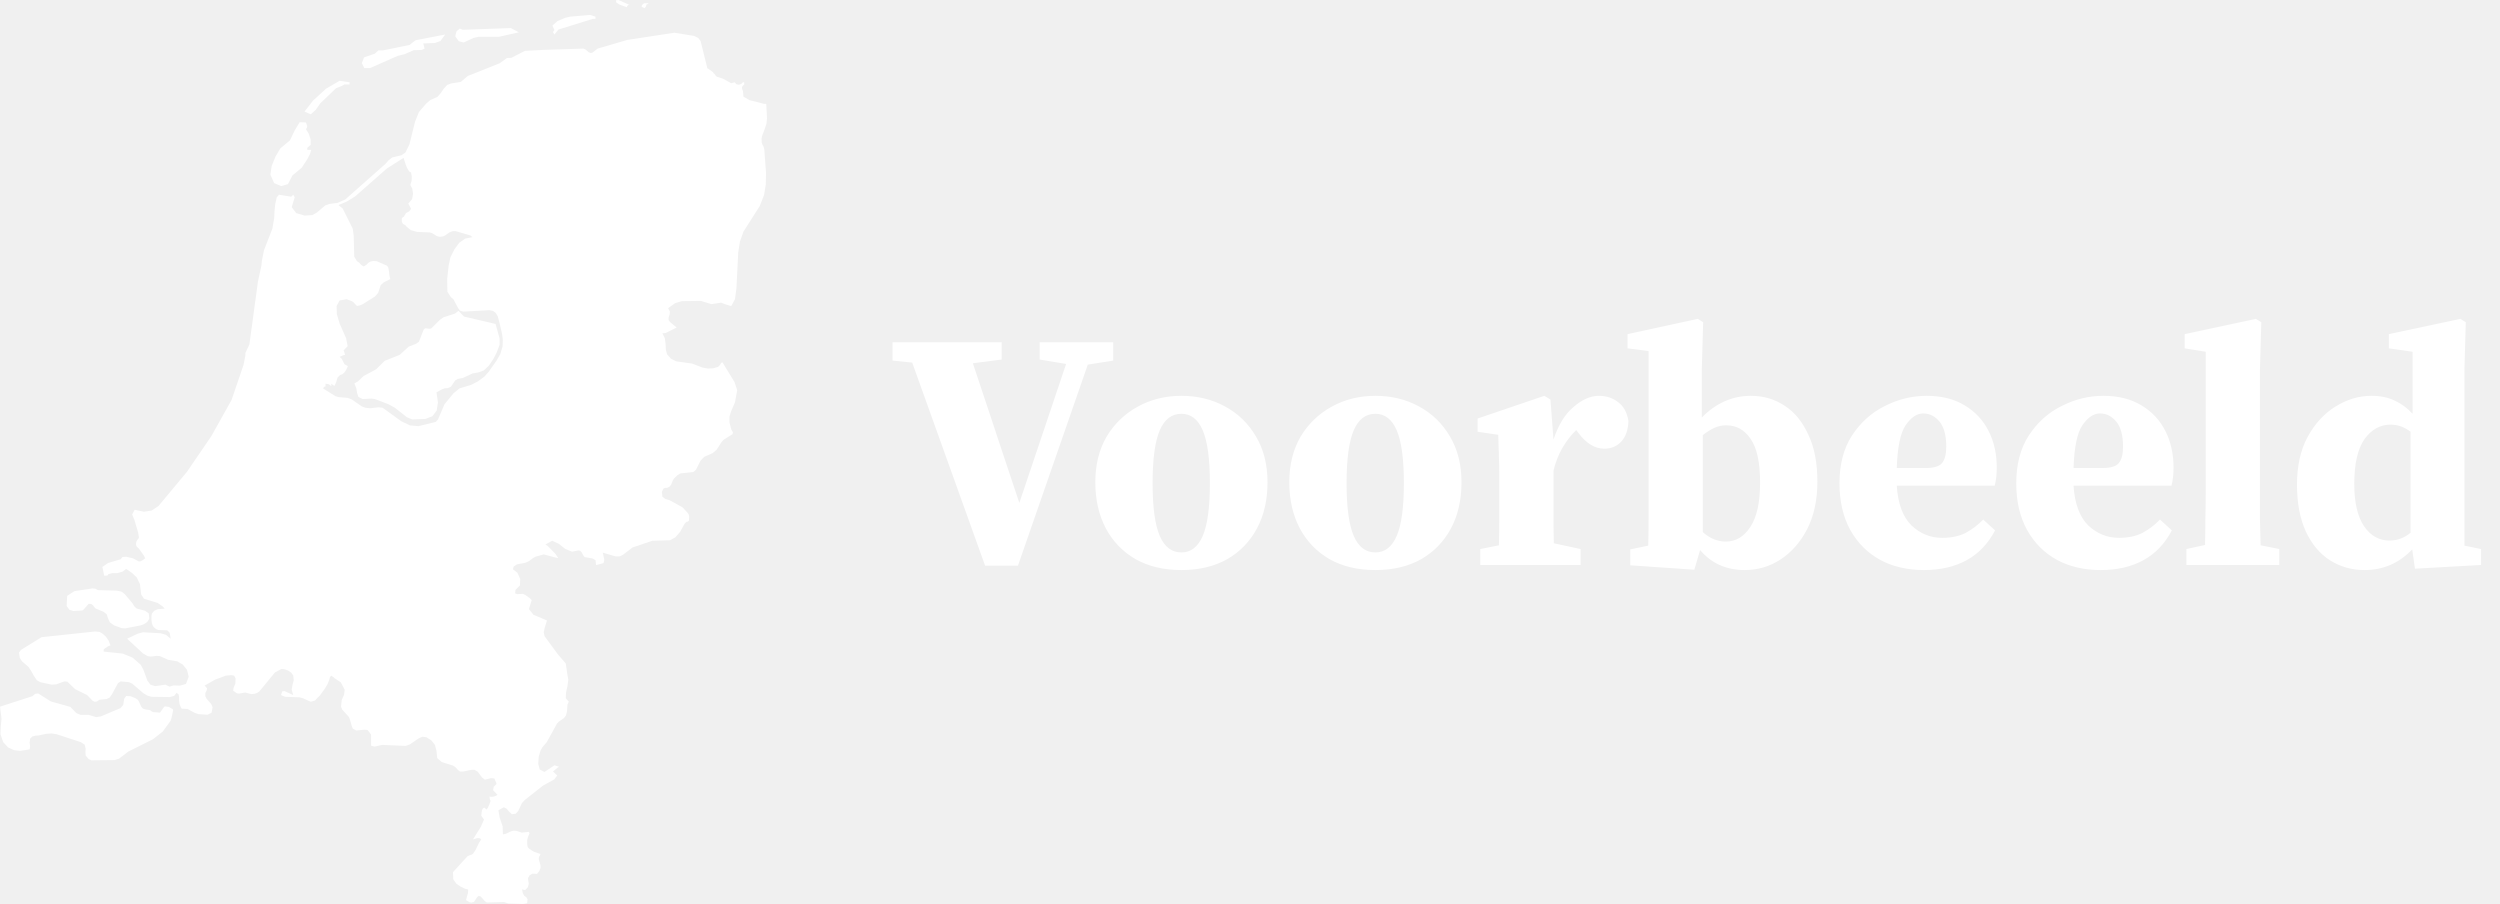
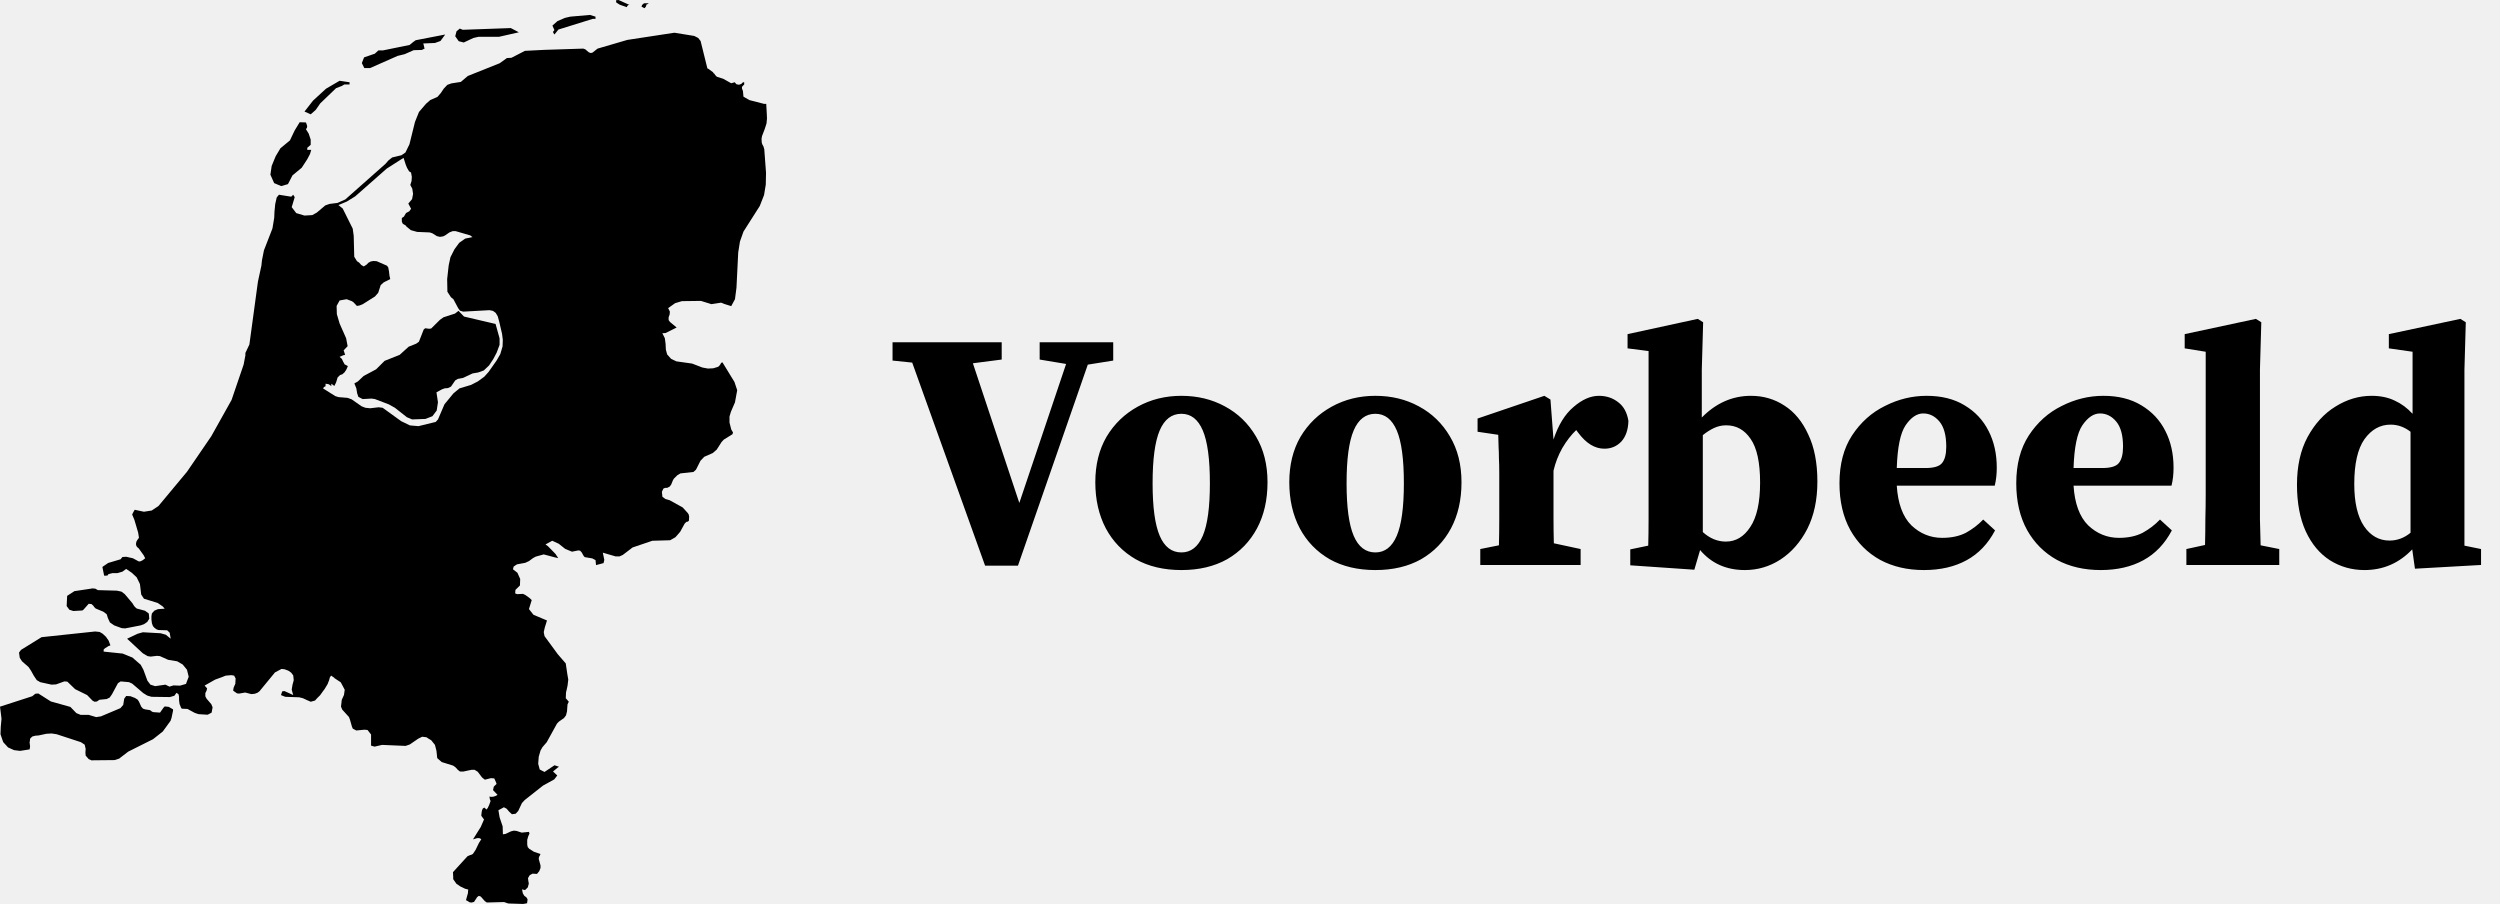
<svg xmlns="http://www.w3.org/2000/svg" width="100%" height="64" viewBox="0 0 177 64" fill="none">
-   <path d="M32.835 3.009L33.509 2.691L33.882 2.604H35.334L36.735 2.287L36.167 1.987L32.764 2.109L32.553 2.023L32.321 2.217L32.231 2.567L32.479 2.918L32.835 3.009ZM26.204 4.818L28.153 3.957L28.65 3.835L29.288 3.553L29.87 3.536L30.066 3.433L30.031 3.343L29.995 3.166L29.961 3.078L30.794 3.043L31.183 2.903L31.52 2.444L29.43 2.848L29.233 2.991L29.002 3.183L27.106 3.57H26.788L26.539 3.8L25.776 4.063L25.618 4.467L25.794 4.818L26.204 4.818ZM39.164 2.236V2.305L39.253 2.444L39.537 2.092L41.966 1.336H42.161V1.179L41.77 1.057L40.371 1.179L39.998 1.267L39.467 1.496L39.111 1.812L39.253 2.129L39.164 2.236ZM45.724 0.474L45.776 0.317L45.884 0.281L45.918 0.231H45.599L45.456 0.353L45.422 0.474L45.635 0.582L45.724 0.474ZM43.881 0.335L44.379 0.508L44.413 0.42L44.45 0.386L44.502 0.351H44.573L43.791 0L43.613 0.019L43.631 0.175L43.881 0.335ZM22.357 7.776L22.676 7.316L23.794 6.243L24.2 6.086L24.377 5.981H24.749V5.824L24.043 5.719L23.083 6.28L22.162 7.124L21.559 7.899L22.001 8.093L22.357 7.776ZM54.144 9.13L54.269 8.742L54.303 8.376L54.286 8.006L54.249 7.353H54.093L53.061 7.088L52.636 6.843L52.602 6.455L52.532 6.26V6.156L52.585 6.086L52.689 5.981V5.824H52.602L52.477 5.946L52.317 5.999L52.14 5.965L52.018 5.824L51.769 5.894L51.201 5.576L50.756 5.435L50.653 5.333L50.581 5.226L50.508 5.172L50.491 5.12L50.153 4.873L50.082 4.84L49.603 2.905L49.431 2.687L49.149 2.544L47.747 2.317L44.415 2.826L42.307 3.442L41.953 3.722L41.83 3.756L41.686 3.703L41.439 3.493L41.296 3.441L38.53 3.53L37.166 3.6L36.208 4.092L35.889 4.11L35.375 4.479L33.123 5.378L32.625 5.8L31.952 5.905L31.668 6.01L31.42 6.274L31.206 6.591L30.975 6.857L30.463 7.084L30.16 7.348L29.663 7.929L29.381 8.631L28.989 10.216L28.706 10.796L28.423 10.991L27.767 11.148L27.5 11.36L27.288 11.604L24.448 14.119L23.898 14.366L23.331 14.437L23.029 14.544L22.428 15.053L22.108 15.229L21.557 15.262L20.973 15.088L20.653 14.666L20.865 13.961L20.759 13.787L20.619 13.926L19.749 13.787L19.591 13.979L19.485 14.453L19.432 14.998L19.415 15.421L19.288 16.177L18.687 17.725L18.544 18.447L18.509 18.797L18.261 19.943L17.657 24.39L17.373 24.989V25.163L17.248 25.815L16.396 28.315L14.96 30.883L13.24 33.399L11.22 35.825L10.742 36.144L10.192 36.231L9.537 36.092L9.447 36.247L9.356 36.425L9.517 36.812L9.782 37.71L9.837 38.062L9.801 38.131L9.729 38.221L9.659 38.343L9.623 38.52L9.659 38.66L9.729 38.75L9.818 38.821L10.172 39.313L10.28 39.525L10.101 39.664L9.96 39.735L9.854 39.754L9.799 39.735L9.409 39.525L8.931 39.418L8.664 39.438L8.541 39.595L7.656 39.859L7.249 40.139L7.373 40.756H7.516L7.622 40.739L7.675 40.649L7.958 40.578H8.313L8.668 40.474L8.933 40.28L9.342 40.56L9.678 40.877L9.908 41.353L9.996 42.089L10.191 42.389L11.166 42.689L11.52 42.935L11.662 43.094L11.182 43.128L10.934 43.232L10.756 43.427L10.722 43.62V43.866L10.756 44.13L10.827 44.325L10.934 44.447L11.075 44.553L11.218 44.606L11.838 44.625L12.014 44.797L12.085 45.221L11.746 44.942L11.375 44.835L10.117 44.764L9.744 44.869L8.999 45.221L10.117 46.257L10.452 46.453L10.666 46.487L11.109 46.434L11.322 46.453L11.907 46.715L12.546 46.821L12.936 47.048L13.238 47.418L13.36 47.912L13.167 48.422L12.742 48.544L12.282 48.527L11.998 48.613L11.713 48.474L10.986 48.579L10.651 48.474L10.437 48.193L10.153 47.418L9.961 47.064L9.375 46.554L8.685 46.273L7.338 46.133V45.992L7.426 45.903L7.675 45.746L7.818 45.694L7.693 45.359L7.498 45.079L7.268 44.867L7.055 44.742L6.736 44.709L2.942 45.112L1.489 46.011L1.346 46.204L1.399 46.574L1.559 46.82L2.021 47.225L2.197 47.487L2.392 47.839L2.605 48.156L2.853 48.299L3.651 48.473L3.971 48.455L4.556 48.243L4.768 48.261L5.318 48.791L6.17 49.212L6.56 49.615L6.701 49.685L6.859 49.667L7.04 49.544L7.553 49.492L7.766 49.386L7.925 49.16L8.351 48.369L8.544 48.244L9.131 48.296L9.362 48.402L10.143 49.071L10.427 49.246L10.729 49.334L12.022 49.352L12.34 49.263L12.5 49.051L12.641 49.156L12.676 49.331V49.561L12.711 49.841L12.818 50.105L12.873 50.175L13.279 50.194L13.439 50.283L13.793 50.474L13.951 50.527L14.057 50.562L14.608 50.597H14.714L14.98 50.457L14.999 50.367L15.052 50.067L15.033 50.034L14.961 49.857L14.644 49.489L14.608 49.437L14.538 49.296V49.067L14.628 48.89L14.662 48.733L14.486 48.539L15.231 48.117L15.709 47.943L15.976 47.836L16.347 47.803H16.4L16.577 47.836L16.682 48.033L16.665 48.312V48.401L16.542 48.681L16.523 48.786L16.506 48.891L16.593 48.96L16.771 49.084L16.858 49.103H16.948L17.055 49.084L17.357 49.031L17.782 49.139H17.835L18.031 49.12L18.226 49.048L18.369 48.944L19.467 47.608L19.929 47.362L20.122 47.38L20.23 47.414L20.372 47.467L20.442 47.501L20.618 47.627L20.761 47.818L20.797 48.154L20.741 48.366L20.708 48.489L20.67 48.718L20.653 48.823L20.708 49.032L20.761 49.209L20.14 48.928L19.982 48.947L19.893 49.212L20.194 49.334L21.188 49.369L21.314 49.402L21.455 49.438L21.72 49.562L22.003 49.684L22.305 49.597L22.465 49.419L22.66 49.227L22.874 48.928L22.98 48.788L23.067 48.644L23.194 48.434L23.247 48.293L23.299 48.169L23.336 48.028L23.355 47.957L23.442 47.833L23.656 47.976L23.675 48.011L23.699 48.025L24.123 48.305L24.229 48.498L24.406 48.835L24.353 49.204L24.195 49.555L24.177 49.73L24.142 50.028L24.23 50.24L24.708 50.767L24.78 50.961L24.92 51.454L24.975 51.576V51.595H24.992L25.225 51.719L25.772 51.665H25.829L26.021 51.683L26.271 52.001V52.791L26.52 52.862L27.051 52.739L28.718 52.81L29.018 52.705L29.605 52.302L29.676 52.266L29.89 52.161L30.192 52.197L30.35 52.302L30.527 52.406L30.741 52.671L30.795 52.741L30.902 53.163L30.955 53.673L31.275 53.954L32.072 54.202L32.178 54.271L32.266 54.341L32.409 54.5L32.498 54.571L32.568 54.623H32.817L33.137 54.553L33.4 54.5H33.597L33.825 54.641L34.128 55.044L34.306 55.184L34.324 55.203L34.537 55.149L34.749 55.097H34.819L34.997 55.114L35.122 55.396L35.157 55.501L35.05 55.606L34.96 55.696L34.907 55.942L35.226 56.275L35.138 56.329L35.102 56.348L35.049 56.365L34.959 56.399L34.801 56.418L34.643 56.399L34.661 56.453L34.678 56.557L34.695 56.627L34.731 56.697V56.717L34.623 57.014L34.553 57.157V57.175L34.447 57.316L34.289 57.175L34.181 57.246L34.127 57.368L34.109 57.456L34.092 57.579L34.075 57.755L34.268 58.022L34.038 58.547L33.488 59.428L33.791 59.338H33.931L34.075 59.408L34.038 59.479L33.913 59.673L33.665 60.184L33.487 60.447L33.417 60.499L33.258 60.551L33.135 60.606L33.097 60.623L32.263 61.538L32.07 61.751L32.087 62.084V62.243L32.121 62.295L32.316 62.574L32.635 62.787L32.688 62.804L32.937 62.928H32.954L33.151 62.981L33.133 63.156V63.226L33.077 63.421L32.99 63.738H33.007L33.133 63.808L33.238 63.878L33.346 63.897H33.4L33.47 63.878L33.558 63.86L33.755 63.561L33.772 63.527L33.895 63.424L33.985 63.458L34.038 63.475L34.32 63.793L34.464 63.897L35.687 63.864L35.987 63.967H36.006L37.034 64L37.141 63.983L37.317 63.949L37.353 63.668L37.264 63.527L37.121 63.424L37.016 63.246L36.959 62.966L37.173 63.019L37.369 62.824L37.44 62.559L37.405 62.367L37.383 62.169L37.508 61.959L37.703 61.854L38.019 61.873L38.179 61.678L38.269 61.451V61.274L38.142 60.816L38.161 60.675L38.232 60.551L38.265 60.463L37.805 60.306L37.469 60.095L37.363 59.972L37.327 59.797V59.461L37.398 59.214L37.486 59.019L37.45 58.897L36.937 58.949L36.565 58.827L36.369 58.809L36.174 58.861L35.801 59.038L35.606 59.071L35.588 58.508L35.374 57.875L35.287 57.365L35.676 57.154L35.873 57.258L36.049 57.468L36.245 57.647L36.509 57.613L36.69 57.416L36.953 56.856L37.15 56.643L38.443 55.622L39.24 55.182L39.454 54.903L39.153 54.621L39.471 54.356L39.577 54.285L39.258 54.181L38.55 54.655L38.213 54.481L38.105 54.078L38.141 53.584L38.266 53.145L38.407 52.898L38.71 52.546L39.437 51.227L39.577 51.085L39.931 50.839L40.073 50.647L40.144 50.366L40.18 49.873L40.271 49.68L40.056 49.434L40.074 49.031L40.181 48.556L40.234 48.116L40.164 47.712L40.056 46.972L39.492 46.32L38.552 45.037L38.497 44.755L38.568 44.441L38.726 43.929L37.769 43.526L37.449 43.122L37.646 42.487L37.502 42.346L37.184 42.118L37.024 42.046L36.617 42.065L36.474 42.013L36.492 41.766L36.812 41.451L36.83 40.992L36.633 40.551L36.317 40.306L36.368 40.111L36.599 39.956L37.185 39.848L37.451 39.726L37.733 39.516L37.928 39.409L38.495 39.252L38.956 39.374L39.293 39.464L39.524 39.516L39.328 39.217L38.797 38.673L38.62 38.547L39.098 38.285L39.558 38.497L40.02 38.864L40.498 39.06L40.941 38.97L41.067 38.987L41.173 39.095L41.331 39.374L41.402 39.445L41.934 39.535L42.164 39.657L42.199 40.009L42.731 39.868L42.785 39.64L42.679 39.129L43.582 39.393H43.864L44.095 39.288L44.786 38.761L46.186 38.286L47.444 38.25L47.817 38.039L48.155 37.653L48.475 37.07L48.598 36.948L48.703 36.93L48.776 36.86L48.793 36.578L48.758 36.421L48.687 36.314L48.334 35.927L47.412 35.417L47.111 35.331L46.898 35.171L46.862 34.821L46.969 34.593L47.094 34.541H47.234L47.412 34.451L47.519 34.308L47.641 34.008L47.713 33.886L47.962 33.64L48.175 33.517L49.097 33.414L49.275 33.256L49.593 32.622L49.859 32.342L50.462 32.077L50.744 31.832L51.082 31.303L51.24 31.128L51.861 30.741L51.896 30.617L51.773 30.407L51.648 29.915V29.489L51.754 29.14L52.036 28.488L52.194 27.627L52 27.044L51.15 25.654L51.06 25.689L50.972 25.846L50.847 25.97L50.493 26.076L50.12 26.093L49.73 26.021L49.003 25.741L47.887 25.584L47.516 25.408L47.232 25.09L47.143 24.754L47.124 24.351L47.071 23.947L46.895 23.594L47.124 23.578L47.906 23.189L47.443 22.802L47.338 22.663V22.465L47.409 22.274L47.427 22.061L47.304 21.815L47.799 21.464L48.278 21.321L49.625 21.304L50.368 21.534L51.06 21.428L51.274 21.517L51.77 21.674L52.036 21.183L52.142 20.374L52.266 17.874L52.389 17.099L52.638 16.396L53.792 14.583L54.095 13.809L54.217 13.069L54.235 12.242L54.111 10.569L54.057 10.378L53.987 10.254L53.934 10.113L53.917 9.831L53.95 9.639L54.144 9.13ZM35.582 24.525L35.422 25.069L35.157 25.528L34.589 26.336L34.289 26.67L33.828 27.006L33.349 27.252L32.534 27.496L32.107 27.847L31.469 28.623L31.009 29.697L30.849 29.873L29.628 30.171L29.025 30.119L28.404 29.82L27.091 28.87L26.807 28.835L26.206 28.905L25.869 28.87L25.602 28.766L24.894 28.272L24.611 28.169L23.971 28.116L23.743 28.047L22.872 27.499L22.944 27.394L23.031 27.36L23.05 27.343V27.166L23.263 27.201L23.353 27.255L23.458 27.343V27.166L23.672 27.325L23.795 27.078L23.902 26.726L24.079 26.552L24.238 26.499L24.397 26.356L24.522 26.165L24.629 25.918L24.399 25.796L24.293 25.602L24.203 25.409L24.043 25.266L24.328 25.144L24.433 25.127L24.363 24.896L24.328 24.807L24.612 24.509L24.506 23.948L24.046 22.91L23.849 22.242L23.832 21.661L24.046 21.272L24.542 21.184L24.914 21.325L25.021 21.396L25.27 21.661L25.465 21.625L25.68 21.538L26.548 20.991L26.777 20.729L26.955 20.182L27.169 19.991L27.63 19.76L27.577 19.532L27.541 19.216L27.488 18.934L27.399 18.812L26.673 18.494L26.443 18.477L26.248 18.512L26.089 18.599L25.947 18.742L25.752 18.864L25.576 18.759L25.416 18.583L25.275 18.494L25.08 18.176L25.043 16.699L24.973 16.189L24.263 14.763L23.961 14.519L24.548 14.273L25.149 13.902L27.384 11.933L28.572 11.176L28.73 11.668L28.819 11.883L28.961 12.129L29.102 12.216L29.156 12.516L29.139 12.814L29.049 13.095L29.19 13.359L29.245 13.729L29.175 14.099L28.908 14.412L29.105 14.782L28.978 14.959L28.749 15.081L28.59 15.346L28.52 15.381L28.449 15.451V15.681L28.504 15.821L28.592 15.89L28.699 15.943L28.788 16.048L29.088 16.295L29.531 16.419L30.418 16.456L30.594 16.507L30.931 16.717L31.144 16.769L31.374 16.736L31.517 16.665L31.817 16.456L32.049 16.366H32.263L33.291 16.665L33.451 16.788L32.937 16.892L32.511 17.192L32.175 17.651L31.891 18.211L31.766 18.794L31.659 19.76L31.676 20.656L31.926 21.043L32.102 21.186L32.439 21.819L32.565 21.995L32.793 22.064L34.656 21.96L34.904 22.012L35.099 22.155L35.242 22.399L35.347 22.786L35.547 23.642L35.599 24.068L35.582 24.525ZM32.852 22.412L32.462 22.008L32.214 22.201L31.399 22.465L31.149 22.642L30.529 23.257L30.389 23.277L30.104 23.24L29.999 23.329L29.66 24.193L29.465 24.334L28.934 24.546L28.295 25.125L27.233 25.547L26.63 26.146L25.744 26.621L25.337 27.006L25.088 27.147L25.23 27.497L25.283 27.832L25.372 28.097L25.673 28.254L26.312 28.219L26.541 28.254L27.516 28.624L27.959 28.87L28.808 29.539L29.18 29.695L30.122 29.661L30.617 29.467L30.919 29.063L31.007 28.482L30.902 27.777L31.291 27.565L31.488 27.493L31.717 27.476L31.931 27.371L32.231 26.932L32.409 26.827L32.782 26.757L33.456 26.44L33.862 26.369L34.253 26.227L34.625 25.875L34.926 25.419L35.158 24.979L35.37 24.416V23.958L35.086 22.936L32.852 22.412ZM5.197 43.259L5.834 43.222L5.923 43.152L6.278 42.749L6.473 42.766L6.596 42.872L6.686 42.995L6.775 43.083L7.323 43.312L7.554 43.487L7.643 43.77L7.783 44.069L8.086 44.279L8.618 44.473L8.866 44.49L9.948 44.279L10.197 44.192L10.427 44.033L10.569 43.804L10.534 43.435L10.268 43.241L9.681 43.084L9.541 42.961L9.453 42.836L9.381 42.715L8.832 42.063L8.601 41.888L8.281 41.819L6.934 41.781L6.74 41.675L6.509 41.658L6.456 41.675L5.268 41.853L4.754 42.187L4.719 42.908L4.914 43.171L5.197 43.259ZM11.666 50.014L11.578 50.101L11.33 50.453L10.851 50.418L10.762 50.384L10.622 50.277L10.283 50.225L10.122 50.171L9.999 50.031L9.84 49.679L9.751 49.539L9.556 49.416L9.237 49.292L8.935 49.275L8.794 49.468L8.724 49.909L8.527 50.136L7.146 50.719L6.809 50.771L6.277 50.612H5.709L5.407 50.489L4.982 50.049L3.599 49.662L2.713 49.099L2.501 49.117L2.287 49.292L0 50.032L0.072 50.595L0.107 50.893L0.054 51.459L0.035 51.984L0.161 52.354L0.231 52.547L0.57 52.916L0.799 53.022L0.995 53.11L1.279 53.145L1.421 53.162L1.988 53.074L2.095 53.057L2.113 52.968L2.13 52.844L2.095 52.562L2.113 52.474L2.13 52.3L2.289 52.141H2.306L2.503 52.087L2.731 52.07L3.3 51.948H3.335L3.655 51.93L4.008 51.983L5.728 52.546L5.995 52.722L6.065 53.021L6.048 53.268L6.065 53.496L6.278 53.743L6.438 53.814L6.455 53.831L8.121 53.814L8.335 53.743L8.441 53.709L8.528 53.637L9.079 53.215L10.833 52.336L11.525 51.791L12.075 51.034L12.128 50.875L12.145 50.823L12.252 50.313V50.224L11.951 50.047L11.666 50.014ZM19.907 13.176L20.387 13.036L20.706 12.419L21.363 11.875L21.753 11.275L21.948 10.906L22.036 10.609H21.755V10.466L21.997 10.254V9.884L21.856 9.462L21.661 9.146L21.733 9.04L21.75 8.935L21.714 8.813L21.661 8.67L21.218 8.653L20.864 9.235L20.528 9.939L19.852 10.501L19.515 11.066L19.234 11.751L19.144 12.367L19.409 12.963L19.907 13.176Z" fill="white" />
-   <path d="M73.608 25.456V24.232H78.816V25.528L77.016 25.816L72.072 40.048H69.744L64.584 25.672L63.192 25.528V24.232H70.92V25.456L68.88 25.72L72.168 35.608L75.48 25.768L73.608 25.456ZM83.644 40.36C82.396 40.36 81.316 40.104 80.404 39.592C79.492 39.064 78.788 38.336 78.292 37.408C77.796 36.464 77.548 35.376 77.548 34.144C77.548 32.912 77.812 31.84 78.34 30.928C78.884 30.016 79.62 29.304 80.548 28.792C81.476 28.28 82.508 28.024 83.644 28.024C84.78 28.024 85.804 28.272 86.716 28.768C87.644 29.264 88.38 29.976 88.924 30.904C89.468 31.816 89.74 32.896 89.74 34.144C89.74 35.392 89.492 36.48 88.996 37.408C88.5 38.336 87.796 39.064 86.884 39.592C85.972 40.104 84.892 40.36 83.644 40.36ZM83.644 39.112C84.316 39.112 84.82 38.72 85.156 37.936C85.492 37.152 85.66 35.912 85.66 34.216C85.66 32.504 85.492 31.256 85.156 30.472C84.82 29.688 84.316 29.296 83.644 29.296C82.956 29.296 82.444 29.688 82.108 30.472C81.772 31.256 81.604 32.504 81.604 34.216C81.604 35.912 81.772 37.152 82.108 37.936C82.444 38.72 82.956 39.112 83.644 39.112ZM97.378 40.36C96.13 40.36 95.05 40.104 94.138 39.592C93.226 39.064 92.522 38.336 92.026 37.408C91.53 36.464 91.282 35.376 91.282 34.144C91.282 32.912 91.546 31.84 92.074 30.928C92.618 30.016 93.354 29.304 94.282 28.792C95.21 28.28 96.242 28.024 97.378 28.024C98.514 28.024 99.538 28.272 100.45 28.768C101.378 29.264 102.114 29.976 102.658 30.904C103.202 31.816 103.474 32.896 103.474 34.144C103.474 35.392 103.226 36.48 102.73 37.408C102.234 38.336 101.53 39.064 100.618 39.592C99.706 40.104 98.626 40.36 97.378 40.36ZM97.378 39.112C98.05 39.112 98.554 38.72 98.89 37.936C99.226 37.152 99.394 35.912 99.394 34.216C99.394 32.504 99.226 31.256 98.89 30.472C98.554 29.688 98.05 29.296 97.378 29.296C96.69 29.296 96.178 29.688 95.842 30.472C95.506 31.256 95.338 32.504 95.338 34.216C95.338 35.912 95.506 37.152 95.842 37.936C96.178 38.72 96.69 39.112 97.378 39.112ZM104.804 40V38.872L106.124 38.608C106.14 38.016 106.148 37.384 106.148 36.712C106.148 36.04 106.148 35.456 106.148 34.96V33.544C106.148 33.096 106.14 32.728 106.124 32.44C106.124 32.152 106.116 31.888 106.1 31.648C106.1 31.392 106.092 31.104 106.076 30.784L104.612 30.568V29.632L109.34 28.024L109.772 28.288L109.988 31.12C110.324 30.096 110.796 29.328 111.404 28.816C112.012 28.288 112.612 28.024 113.204 28.024C113.732 28.024 114.188 28.176 114.572 28.48C114.956 28.768 115.196 29.208 115.292 29.8C115.276 30.424 115.108 30.912 114.788 31.264C114.468 31.6 114.068 31.768 113.588 31.768C112.916 31.768 112.3 31.392 111.74 30.64L111.596 30.448C111.244 30.784 110.916 31.208 110.612 31.72C110.324 32.232 110.116 32.768 109.988 33.328V34.96C109.988 35.456 109.988 36.024 109.988 36.664C109.988 37.304 109.996 37.904 110.012 38.464L111.908 38.872V40H104.804ZM115.423 40.024V38.896L116.695 38.632C116.711 38.056 116.719 37.432 116.719 36.76C116.719 36.072 116.719 35.48 116.719 34.984V24.856L115.231 24.664V23.656L120.199 22.576L120.583 22.816L120.487 26.176V29.56C121.495 28.536 122.655 28.024 123.967 28.024C124.847 28.024 125.639 28.256 126.343 28.72C127.047 29.168 127.607 29.848 128.023 30.76C128.455 31.656 128.671 32.768 128.671 34.096C128.671 35.392 128.431 36.512 127.951 37.456C127.471 38.384 126.839 39.104 126.055 39.616C125.287 40.112 124.447 40.36 123.535 40.36C122.223 40.36 121.167 39.888 120.367 38.944L119.959 40.336L115.423 40.024ZM122.215 30.112C121.911 30.112 121.623 30.176 121.351 30.304C121.079 30.432 120.815 30.6 120.559 30.808V37.672C121.055 38.12 121.599 38.344 122.191 38.344C122.895 38.344 123.471 38 123.919 37.312C124.383 36.624 124.615 35.576 124.615 34.168C124.615 32.744 124.391 31.712 123.943 31.072C123.511 30.432 122.935 30.112 122.215 30.112ZM136.163 29.272C135.715 29.272 135.299 29.552 134.915 30.112C134.547 30.656 134.339 31.664 134.291 33.136H136.331C136.907 33.136 137.291 33.024 137.483 32.8C137.691 32.56 137.795 32.168 137.795 31.624C137.795 30.824 137.635 30.232 137.315 29.848C136.995 29.464 136.611 29.272 136.163 29.272ZM136.211 40.36C135.043 40.36 134.011 40.12 133.115 39.64C132.219 39.144 131.515 38.44 131.003 37.528C130.491 36.6 130.235 35.496 130.235 34.216C130.235 32.872 130.531 31.744 131.123 30.832C131.731 29.904 132.507 29.208 133.451 28.744C134.395 28.264 135.379 28.024 136.403 28.024C137.459 28.024 138.355 28.248 139.091 28.696C139.843 29.144 140.411 29.752 140.795 30.52C141.179 31.272 141.371 32.136 141.371 33.112C141.371 33.576 141.323 34 141.227 34.384H134.291C134.371 35.648 134.715 36.584 135.323 37.192C135.947 37.784 136.675 38.08 137.507 38.08C138.163 38.08 138.723 37.96 139.187 37.72C139.651 37.464 140.059 37.152 140.411 36.784L141.251 37.552C140.755 38.496 140.083 39.2 139.235 39.664C138.387 40.128 137.379 40.36 136.211 40.36ZM148.679 29.272C148.231 29.272 147.815 29.552 147.431 30.112C147.063 30.656 146.855 31.664 146.807 33.136H148.847C149.423 33.136 149.807 33.024 149.999 32.8C150.207 32.56 150.311 32.168 150.311 31.624C150.311 30.824 150.151 30.232 149.831 29.848C149.511 29.464 149.127 29.272 148.679 29.272ZM148.727 40.36C147.559 40.36 146.527 40.12 145.631 39.64C144.735 39.144 144.031 38.44 143.519 37.528C143.007 36.6 142.751 35.496 142.751 34.216C142.751 32.872 143.047 31.744 143.639 30.832C144.247 29.904 145.023 29.208 145.967 28.744C146.911 28.264 147.895 28.024 148.919 28.024C149.975 28.024 150.871 28.248 151.607 28.696C152.359 29.144 152.927 29.752 153.311 30.52C153.695 31.272 153.887 32.136 153.887 33.112C153.887 33.576 153.839 34 153.743 34.384H146.807C146.887 35.648 147.231 36.584 147.839 37.192C148.463 37.784 149.191 38.08 150.023 38.08C150.679 38.08 151.239 37.96 151.703 37.72C152.167 37.464 152.575 37.152 152.927 36.784L153.767 37.552C153.271 38.496 152.599 39.2 151.751 39.664C150.903 40.128 149.895 40.36 148.727 40.36ZM154.796 40V38.872L156.116 38.584C156.132 37.976 156.14 37.368 156.14 36.76C156.156 36.152 156.164 35.552 156.164 34.96V24.904L154.676 24.664V23.656L159.716 22.576L160.1 22.816L160.004 26.176V34.96C160.004 35.568 160.004 36.176 160.004 36.784C160.02 37.392 160.036 38 160.052 38.608L161.372 38.872V40H154.796ZM166.682 34.264C166.682 35.576 166.914 36.576 167.378 37.264C167.842 37.936 168.442 38.272 169.178 38.272C169.722 38.272 170.218 38.088 170.666 37.72V30.568C170.234 30.232 169.762 30.064 169.25 30.064C168.514 30.064 167.898 30.408 167.402 31.096C166.922 31.784 166.682 32.84 166.682 34.264ZM170.978 40.264L170.786 38.896C169.858 39.872 168.73 40.36 167.402 40.36C166.506 40.36 165.69 40.128 164.954 39.664C164.234 39.2 163.666 38.52 163.25 37.624C162.834 36.712 162.626 35.608 162.626 34.312C162.626 33 162.874 31.88 163.37 30.952C163.882 30.008 164.538 29.288 165.338 28.792C166.154 28.28 167.01 28.024 167.906 28.024C168.53 28.024 169.074 28.136 169.538 28.36C170.002 28.568 170.426 28.88 170.81 29.296V24.904L169.13 24.664V23.656L174.194 22.576L174.578 22.816L174.482 26.176V38.632L175.658 38.872V40L170.978 40.264Z" fill="white" />
+   <path d="M32.835 3.009L33.509 2.691L33.882 2.604H35.334L36.735 2.287L36.167 1.987L32.764 2.109L32.553 2.023L32.321 2.217L32.231 2.567L32.479 2.918L32.835 3.009ZM26.204 4.818L28.153 3.957L28.65 3.835L29.288 3.553L29.87 3.536L30.066 3.433L30.031 3.343L29.995 3.166L29.961 3.078L30.794 3.043L31.183 2.903L31.52 2.444L29.43 2.848L29.233 2.991L29.002 3.183L27.106 3.57H26.788L26.539 3.8L25.776 4.063L25.618 4.467L25.794 4.818L26.204 4.818ZM39.164 2.236V2.305L39.253 2.444L39.537 2.092L41.966 1.336H42.161V1.179L41.77 1.057L40.371 1.179L39.998 1.267L39.467 1.496L39.111 1.812L39.253 2.129L39.164 2.236ZM45.724 0.474L45.776 0.317L45.884 0.281L45.918 0.231H45.599L45.456 0.353L45.422 0.474L45.635 0.582L45.724 0.474ZM43.881 0.335L44.379 0.508L44.413 0.42L44.45 0.386L44.502 0.351H44.573L43.791 0L43.613 0.019L43.631 0.175L43.881 0.335ZM22.357 7.776L22.676 7.316L23.794 6.243L24.2 6.086L24.377 5.981H24.749V5.824L24.043 5.719L23.083 6.28L22.162 7.124L21.559 7.899L22.001 8.093L22.357 7.776ZM54.144 9.13L54.269 8.742L54.303 8.376L54.286 8.006L54.249 7.353H54.093L53.061 7.088L52.636 6.843L52.602 6.455L52.532 6.26V6.156L52.585 6.086L52.689 5.981V5.824H52.602L52.477 5.946L52.317 5.999L52.14 5.965L52.018 5.824L51.769 5.894L51.201 5.576L50.756 5.435L50.653 5.333L50.581 5.226L50.508 5.172L50.491 5.12L50.153 4.873L50.082 4.84L49.603 2.905L49.431 2.687L49.149 2.544L47.747 2.317L44.415 2.826L42.307 3.442L41.953 3.722L41.83 3.756L41.686 3.703L41.439 3.493L41.296 3.441L38.53 3.53L37.166 3.6L36.208 4.092L35.889 4.11L35.375 4.479L33.123 5.378L32.625 5.8L31.952 5.905L31.668 6.01L31.42 6.274L31.206 6.591L30.975 6.857L30.463 7.084L30.16 7.348L29.663 7.929L29.381 8.631L28.989 10.216L28.706 10.796L28.423 10.991L27.767 11.148L27.5 11.36L27.288 11.604L24.448 14.119L23.898 14.366L23.331 14.437L23.029 14.544L22.428 15.053L22.108 15.229L21.557 15.262L20.973 15.088L20.653 14.666L20.865 13.961L20.759 13.787L20.619 13.926L19.749 13.787L19.591 13.979L19.485 14.453L19.432 14.998L19.415 15.421L19.288 16.177L18.687 17.725L18.544 18.447L18.509 18.797L18.261 19.943L17.657 24.39L17.373 24.989V25.163L17.248 25.815L16.396 28.315L14.96 30.883L13.24 33.399L11.22 35.825L10.742 36.144L10.192 36.231L9.537 36.092L9.447 36.247L9.356 36.425L9.517 36.812L9.782 37.71L9.837 38.062L9.801 38.131L9.729 38.221L9.659 38.343L9.623 38.52L9.659 38.66L9.729 38.75L9.818 38.821L10.172 39.313L10.28 39.525L10.101 39.664L9.96 39.735L9.854 39.754L9.799 39.735L9.409 39.525L8.931 39.418L8.664 39.438L8.541 39.595L7.656 39.859L7.249 40.139L7.373 40.756H7.516L7.622 40.739L7.675 40.649L7.958 40.578H8.313L8.668 40.474L8.933 40.28L9.342 40.56L9.678 40.877L9.908 41.353L9.996 42.089L10.191 42.389L11.166 42.689L11.52 42.935L11.662 43.094L11.182 43.128L10.934 43.232L10.756 43.427L10.722 43.62V43.866L10.756 44.13L10.827 44.325L10.934 44.447L11.075 44.553L11.218 44.606L11.838 44.625L12.014 44.797L12.085 45.221L11.746 44.942L11.375 44.835L10.117 44.764L9.744 44.869L8.999 45.221L10.117 46.257L10.452 46.453L10.666 46.487L11.109 46.434L11.322 46.453L11.907 46.715L12.546 46.821L12.936 47.048L13.238 47.418L13.36 47.912L13.167 48.422L12.742 48.544L12.282 48.527L11.998 48.613L11.713 48.474L10.986 48.579L10.651 48.474L10.437 48.193L10.153 47.418L9.961 47.064L9.375 46.554L8.685 46.273L7.338 46.133V45.992L7.426 45.903L7.675 45.746L7.818 45.694L7.693 45.359L7.498 45.079L7.268 44.867L7.055 44.742L6.736 44.709L2.942 45.112L1.489 46.011L1.346 46.204L1.399 46.574L1.559 46.82L2.021 47.225L2.197 47.487L2.392 47.839L2.605 48.156L2.853 48.299L3.651 48.473L3.971 48.455L4.556 48.243L4.768 48.261L5.318 48.791L6.17 49.212L6.56 49.615L6.701 49.685L6.859 49.667L7.04 49.544L7.553 49.492L7.766 49.386L7.925 49.16L8.351 48.369L8.544 48.244L9.131 48.296L9.362 48.402L10.143 49.071L10.427 49.246L10.729 49.334L12.022 49.352L12.34 49.263L12.5 49.051L12.641 49.156L12.676 49.331V49.561L12.711 49.841L12.818 50.105L12.873 50.175L13.279 50.194L13.439 50.283L13.793 50.474L13.951 50.527L14.057 50.562L14.608 50.597H14.714L14.98 50.457L14.999 50.367L15.052 50.067L15.033 50.034L14.961 49.857L14.644 49.489L14.608 49.437L14.538 49.296V49.067L14.628 48.89L14.662 48.733L14.486 48.539L15.231 48.117L15.709 47.943L15.976 47.836L16.347 47.803H16.4L16.577 47.836L16.682 48.033L16.665 48.312V48.401L16.542 48.681L16.523 48.786L16.506 48.891L16.593 48.96L16.771 49.084L16.858 49.103H16.948L17.055 49.084L17.357 49.031L17.782 49.139H17.835L18.031 49.12L18.226 49.048L18.369 48.944L19.467 47.608L19.929 47.362L20.122 47.38L20.23 47.414L20.372 47.467L20.442 47.501L20.618 47.627L20.761 47.818L20.797 48.154L20.741 48.366L20.708 48.489L20.67 48.718L20.653 48.823L20.708 49.032L20.761 49.209L20.14 48.928L19.982 48.947L19.893 49.212L20.194 49.334L21.188 49.369L21.314 49.402L21.455 49.438L21.72 49.562L22.003 49.684L22.305 49.597L22.465 49.419L22.66 49.227L22.874 48.928L22.98 48.788L23.067 48.644L23.194 48.434L23.247 48.293L23.299 48.169L23.336 48.028L23.355 47.957L23.442 47.833L23.656 47.976L23.675 48.011L23.699 48.025L24.123 48.305L24.229 48.498L24.406 48.835L24.353 49.204L24.195 49.555L24.177 49.73L24.142 50.028L24.23 50.24L24.708 50.767L24.78 50.961L24.92 51.454L24.975 51.576V51.595H24.992L25.225 51.719L25.772 51.665H25.829L26.021 51.683L26.271 52.001V52.791L26.52 52.862L27.051 52.739L28.718 52.81L29.018 52.705L29.605 52.302L29.676 52.266L29.89 52.161L30.192 52.197L30.35 52.302L30.527 52.406L30.741 52.671L30.795 52.741L30.902 53.163L30.955 53.673L31.275 53.954L32.072 54.202L32.178 54.271L32.266 54.341L32.409 54.5L32.498 54.571L32.568 54.623H32.817L33.137 54.553L33.4 54.5H33.597L33.825 54.641L34.128 55.044L34.306 55.184L34.324 55.203L34.537 55.149L34.749 55.097H34.819L34.997 55.114L35.122 55.396L35.157 55.501L35.05 55.606L34.96 55.696L34.907 55.942L35.226 56.275L35.138 56.329L35.102 56.348L35.049 56.365L34.959 56.399L34.801 56.418L34.643 56.399L34.661 56.453L34.678 56.557L34.695 56.627L34.731 56.697V56.717L34.623 57.014L34.553 57.157V57.175L34.447 57.316L34.289 57.175L34.181 57.246L34.127 57.368L34.109 57.456L34.092 57.579L34.075 57.755L34.268 58.022L34.038 58.547L33.488 59.428L33.791 59.338H33.931L34.075 59.408L34.038 59.479L33.913 59.673L33.665 60.184L33.487 60.447L33.417 60.499L33.258 60.551L33.135 60.606L33.097 60.623L32.263 61.538L32.07 61.751L32.087 62.084V62.243L32.121 62.295L32.316 62.574L32.635 62.787L32.688 62.804L32.937 62.928H32.954L33.151 62.981L33.133 63.156V63.226L33.077 63.421L32.99 63.738H33.007L33.133 63.808L33.238 63.878L33.346 63.897H33.4L33.47 63.878L33.558 63.86L33.755 63.561L33.772 63.527L33.895 63.424L33.985 63.458L34.038 63.475L34.32 63.793L34.464 63.897L35.687 63.864L35.987 63.967H36.006L37.034 64L37.141 63.983L37.317 63.949L37.353 63.668L37.264 63.527L37.121 63.424L37.016 63.246L36.959 62.966L37.173 63.019L37.369 62.824L37.44 62.559L37.405 62.367L37.383 62.169L37.508 61.959L37.703 61.854L38.019 61.873L38.179 61.678L38.269 61.451V61.274L38.142 60.816L38.161 60.675L38.232 60.551L38.265 60.463L37.805 60.306L37.469 60.095L37.363 59.972L37.327 59.797V59.461L37.398 59.214L37.486 59.019L37.45 58.897L36.937 58.949L36.565 58.827L36.369 58.809L36.174 58.861L35.801 59.038L35.606 59.071L35.588 58.508L35.374 57.875L35.287 57.365L35.676 57.154L35.873 57.258L36.049 57.468L36.245 57.647L36.509 57.613L36.69 57.416L36.953 56.856L37.15 56.643L38.443 55.622L39.24 55.182L39.454 54.903L39.153 54.621L39.471 54.356L39.577 54.285L39.258 54.181L38.55 54.655L38.213 54.481L38.105 54.078L38.141 53.584L38.266 53.145L38.407 52.898L38.71 52.546L39.437 51.227L39.577 51.085L39.931 50.839L40.073 50.647L40.144 50.366L40.18 49.873L40.271 49.68L40.056 49.434L40.074 49.031L40.181 48.556L40.234 48.116L40.164 47.712L40.056 46.972L39.492 46.32L38.552 45.037L38.497 44.755L38.568 44.441L38.726 43.929L37.769 43.526L37.449 43.122L37.646 42.487L37.502 42.346L37.184 42.118L37.024 42.046L36.617 42.065L36.474 42.013L36.492 41.766L36.812 41.451L36.83 40.992L36.633 40.551L36.317 40.306L36.368 40.111L36.599 39.956L37.185 39.848L37.451 39.726L37.733 39.516L37.928 39.409L38.495 39.252L38.956 39.374L39.293 39.464L39.524 39.516L39.328 39.217L38.797 38.673L38.62 38.547L39.098 38.285L39.558 38.497L40.02 38.864L40.498 39.06L40.941 38.97L41.067 38.987L41.173 39.095L41.331 39.374L41.402 39.445L41.934 39.535L42.164 39.657L42.199 40.009L42.731 39.868L42.785 39.64L42.679 39.129L43.582 39.393H43.864L44.095 39.288L44.786 38.761L46.186 38.286L47.444 38.25L47.817 38.039L48.155 37.653L48.475 37.07L48.598 36.948L48.703 36.93L48.776 36.86L48.793 36.578L48.758 36.421L48.687 36.314L48.334 35.927L47.412 35.417L47.111 35.331L46.898 35.171L46.862 34.821L46.969 34.593L47.094 34.541H47.234L47.412 34.451L47.519 34.308L47.641 34.008L47.713 33.886L47.962 33.64L48.175 33.517L49.097 33.414L49.275 33.256L49.593 32.622L49.859 32.342L50.462 32.077L50.744 31.832L51.082 31.303L51.24 31.128L51.861 30.741L51.896 30.617L51.773 30.407L51.648 29.915V29.489L51.754 29.14L52.036 28.488L52.194 27.627L52 27.044L51.15 25.654L51.06 25.689L50.972 25.846L50.847 25.97L50.493 26.076L50.12 26.093L49.73 26.021L49.003 25.741L47.887 25.584L47.516 25.408L47.232 25.09L47.143 24.754L47.124 24.351L47.071 23.947L46.895 23.594L47.124 23.578L47.906 23.189L47.443 22.802L47.338 22.663V22.465L47.409 22.274L47.427 22.061L47.304 21.815L47.799 21.464L48.278 21.321L49.625 21.304L50.368 21.534L51.06 21.428L51.274 21.517L51.77 21.674L52.036 21.183L52.142 20.374L52.266 17.874L52.389 17.099L52.638 16.396L53.792 14.583L54.095 13.809L54.217 13.069L54.235 12.242L54.111 10.569L54.057 10.378L53.987 10.254L53.934 10.113L53.917 9.831L53.95 9.639L54.144 9.13ZM35.582 24.525L35.422 25.069L35.157 25.528L34.589 26.336L34.289 26.67L33.828 27.006L33.349 27.252L32.534 27.496L32.107 27.847L31.469 28.623L31.009 29.697L30.849 29.873L29.628 30.171L29.025 30.119L28.404 29.82L27.091 28.87L26.807 28.835L26.206 28.905L25.869 28.87L25.602 28.766L24.894 28.272L24.611 28.169L23.971 28.116L23.743 28.047L22.872 27.499L22.944 27.394L23.031 27.36L23.05 27.343V27.166L23.263 27.201L23.353 27.255L23.458 27.343V27.166L23.672 27.325L23.795 27.078L23.902 26.726L24.079 26.552L24.238 26.499L24.397 26.356L24.522 26.165L24.629 25.918L24.399 25.796L24.293 25.602L24.203 25.409L24.043 25.266L24.328 25.144L24.433 25.127L24.363 24.896L24.328 24.807L24.612 24.509L24.506 23.948L24.046 22.91L23.849 22.242L23.832 21.661L24.046 21.272L24.542 21.184L24.914 21.325L25.021 21.396L25.27 21.661L25.465 21.625L25.68 21.538L26.548 20.991L26.777 20.729L26.955 20.182L27.169 19.991L27.63 19.76L27.577 19.532L27.541 19.216L27.488 18.934L27.399 18.812L26.673 18.494L26.443 18.477L26.248 18.512L26.089 18.599L25.947 18.742L25.752 18.864L25.576 18.759L25.416 18.583L25.275 18.494L25.08 18.176L25.043 16.699L24.973 16.189L24.263 14.763L23.961 14.519L24.548 14.273L25.149 13.902L27.384 11.933L28.572 11.176L28.73 11.668L28.819 11.883L28.961 12.129L29.102 12.216L29.156 12.516L29.139 12.814L29.049 13.095L29.19 13.359L29.245 13.729L29.175 14.099L28.908 14.412L29.105 14.782L28.978 14.959L28.749 15.081L28.59 15.346L28.52 15.381L28.449 15.451V15.681L28.504 15.821L28.592 15.89L28.699 15.943L28.788 16.048L29.088 16.295L29.531 16.419L30.418 16.456L30.594 16.507L30.931 16.717L31.144 16.769L31.374 16.736L31.517 16.665L31.817 16.456L32.049 16.366H32.263L33.291 16.665L33.451 16.788L32.937 16.892L32.511 17.192L32.175 17.651L31.891 18.211L31.766 18.794L31.659 19.76L31.676 20.656L31.926 21.043L32.102 21.186L32.439 21.819L32.565 21.995L32.793 22.064L34.656 21.96L34.904 22.012L35.099 22.155L35.242 22.399L35.347 22.786L35.547 23.642L35.599 24.068L35.582 24.525ZM32.852 22.412L32.462 22.008L32.214 22.201L31.399 22.465L31.149 22.642L30.529 23.257L30.389 23.277L30.104 23.24L29.999 23.329L29.66 24.193L29.465 24.334L28.934 24.546L28.295 25.125L27.233 25.547L26.63 26.146L25.744 26.621L25.337 27.006L25.088 27.147L25.23 27.497L25.283 27.832L25.372 28.097L25.673 28.254L26.312 28.219L26.541 28.254L27.516 28.624L27.959 28.87L28.808 29.539L29.18 29.695L30.122 29.661L30.617 29.467L30.919 29.063L31.007 28.482L30.902 27.777L31.291 27.565L31.488 27.493L31.717 27.476L31.931 27.371L32.231 26.932L32.409 26.827L32.782 26.757L33.456 26.44L33.862 26.369L34.253 26.227L34.625 25.875L34.926 25.419L35.158 24.979L35.37 24.416V23.958L35.086 22.936L32.852 22.412ZM5.197 43.259L5.834 43.222L5.923 43.152L6.278 42.749L6.473 42.766L6.596 42.872L6.686 42.995L6.775 43.083L7.323 43.312L7.554 43.487L7.643 43.77L7.783 44.069L8.086 44.279L8.618 44.473L8.866 44.49L9.948 44.279L10.197 44.192L10.427 44.033L10.569 43.804L10.534 43.435L10.268 43.241L9.681 43.084L9.541 42.961L9.453 42.836L9.381 42.715L8.832 42.063L8.601 41.888L8.281 41.819L6.934 41.781L6.74 41.675L6.509 41.658L6.456 41.675L5.268 41.853L4.754 42.187L4.719 42.908L4.914 43.171L5.197 43.259ZM11.666 50.014L11.578 50.101L11.33 50.453L10.851 50.418L10.762 50.384L10.622 50.277L10.283 50.225L10.122 50.171L9.999 50.031L9.84 49.679L9.751 49.539L9.556 49.416L9.237 49.292L8.935 49.275L8.794 49.468L8.724 49.909L8.527 50.136L7.146 50.719L6.809 50.771L6.277 50.612H5.709L5.407 50.489L4.982 50.049L3.599 49.662L2.713 49.099L2.501 49.117L2.287 49.292L0 50.032L0.072 50.595L0.107 50.893L0.054 51.459L0.035 51.984L0.161 52.354L0.231 52.547L0.57 52.916L0.799 53.022L0.995 53.11L1.279 53.145L1.421 53.162L1.988 53.074L2.095 53.057L2.113 52.968L2.13 52.844L2.095 52.562L2.113 52.474L2.13 52.3L2.289 52.141H2.306L2.503 52.087L2.731 52.07L3.3 51.948H3.335L3.655 51.93L4.008 51.983L5.728 52.546L5.995 52.722L6.065 53.021L6.048 53.268L6.065 53.496L6.278 53.743L6.438 53.814L6.455 53.831L8.121 53.814L8.335 53.743L8.441 53.709L8.528 53.637L9.079 53.215L10.833 52.336L11.525 51.791L12.075 51.034L12.128 50.875L12.145 50.823L12.252 50.313V50.224L11.951 50.047L11.666 50.014ZM19.907 13.176L20.387 13.036L20.706 12.419L21.363 11.875L21.753 11.275L21.948 10.906L22.036 10.609H21.755V10.466L21.997 10.254V9.884L21.856 9.462L21.661 9.146L21.733 9.04L21.75 8.935L21.714 8.813L21.661 8.67L21.218 8.653L20.864 9.235L20.528 9.939L19.852 10.501L19.515 11.066L19.234 11.751L19.144 12.367L19.409 12.963L19.907 13.176Z" fill="currentColor" />
+   <path d="M73.608 25.456V24.232H78.816V25.528L77.016 25.816L72.072 40.048H69.744L64.584 25.672L63.192 25.528V24.232H70.92V25.456L68.88 25.72L72.168 35.608L75.48 25.768L73.608 25.456ZM83.644 40.36C82.396 40.36 81.316 40.104 80.404 39.592C79.492 39.064 78.788 38.336 78.292 37.408C77.796 36.464 77.548 35.376 77.548 34.144C77.548 32.912 77.812 31.84 78.34 30.928C78.884 30.016 79.62 29.304 80.548 28.792C81.476 28.28 82.508 28.024 83.644 28.024C84.78 28.024 85.804 28.272 86.716 28.768C87.644 29.264 88.38 29.976 88.924 30.904C89.468 31.816 89.74 32.896 89.74 34.144C89.74 35.392 89.492 36.48 88.996 37.408C88.5 38.336 87.796 39.064 86.884 39.592C85.972 40.104 84.892 40.36 83.644 40.36ZM83.644 39.112C84.316 39.112 84.82 38.72 85.156 37.936C85.492 37.152 85.66 35.912 85.66 34.216C85.66 32.504 85.492 31.256 85.156 30.472C84.82 29.688 84.316 29.296 83.644 29.296C82.956 29.296 82.444 29.688 82.108 30.472C81.772 31.256 81.604 32.504 81.604 34.216C81.604 35.912 81.772 37.152 82.108 37.936C82.444 38.72 82.956 39.112 83.644 39.112ZM97.378 40.36C96.13 40.36 95.05 40.104 94.138 39.592C93.226 39.064 92.522 38.336 92.026 37.408C91.53 36.464 91.282 35.376 91.282 34.144C91.282 32.912 91.546 31.84 92.074 30.928C92.618 30.016 93.354 29.304 94.282 28.792C95.21 28.28 96.242 28.024 97.378 28.024C98.514 28.024 99.538 28.272 100.45 28.768C101.378 29.264 102.114 29.976 102.658 30.904C103.202 31.816 103.474 32.896 103.474 34.144C103.474 35.392 103.226 36.48 102.73 37.408C102.234 38.336 101.53 39.064 100.618 39.592C99.706 40.104 98.626 40.36 97.378 40.36ZM97.378 39.112C98.05 39.112 98.554 38.72 98.89 37.936C99.226 37.152 99.394 35.912 99.394 34.216C99.394 32.504 99.226 31.256 98.89 30.472C98.554 29.688 98.05 29.296 97.378 29.296C96.69 29.296 96.178 29.688 95.842 30.472C95.506 31.256 95.338 32.504 95.338 34.216C95.338 35.912 95.506 37.152 95.842 37.936C96.178 38.72 96.69 39.112 97.378 39.112ZM104.804 40V38.872L106.124 38.608C106.14 38.016 106.148 37.384 106.148 36.712C106.148 36.04 106.148 35.456 106.148 34.96V33.544C106.148 33.096 106.14 32.728 106.124 32.44C106.124 32.152 106.116 31.888 106.1 31.648C106.1 31.392 106.092 31.104 106.076 30.784L104.612 30.568V29.632L109.34 28.024L109.772 28.288L109.988 31.12C110.324 30.096 110.796 29.328 111.404 28.816C112.012 28.288 112.612 28.024 113.204 28.024C113.732 28.024 114.188 28.176 114.572 28.48C114.956 28.768 115.196 29.208 115.292 29.8C115.276 30.424 115.108 30.912 114.788 31.264C114.468 31.6 114.068 31.768 113.588 31.768C112.916 31.768 112.3 31.392 111.74 30.64L111.596 30.448C111.244 30.784 110.916 31.208 110.612 31.72C110.324 32.232 110.116 32.768 109.988 33.328V34.96C109.988 35.456 109.988 36.024 109.988 36.664C109.988 37.304 109.996 37.904 110.012 38.464L111.908 38.872V40H104.804ZM115.423 40.024V38.896L116.695 38.632C116.711 38.056 116.719 37.432 116.719 36.76C116.719 36.072 116.719 35.48 116.719 34.984V24.856L115.231 24.664V23.656L120.199 22.576L120.583 22.816L120.487 26.176V29.56C121.495 28.536 122.655 28.024 123.967 28.024C124.847 28.024 125.639 28.256 126.343 28.72C127.047 29.168 127.607 29.848 128.023 30.76C128.455 31.656 128.671 32.768 128.671 34.096C128.671 35.392 128.431 36.512 127.951 37.456C127.471 38.384 126.839 39.104 126.055 39.616C125.287 40.112 124.447 40.36 123.535 40.36C122.223 40.36 121.167 39.888 120.367 38.944L119.959 40.336L115.423 40.024ZM122.215 30.112C121.911 30.112 121.623 30.176 121.351 30.304C121.079 30.432 120.815 30.6 120.559 30.808V37.672C121.055 38.12 121.599 38.344 122.191 38.344C122.895 38.344 123.471 38 123.919 37.312C124.383 36.624 124.615 35.576 124.615 34.168C124.615 32.744 124.391 31.712 123.943 31.072C123.511 30.432 122.935 30.112 122.215 30.112ZM136.163 29.272C135.715 29.272 135.299 29.552 134.915 30.112C134.547 30.656 134.339 31.664 134.291 33.136H136.331C136.907 33.136 137.291 33.024 137.483 32.8C137.691 32.56 137.795 32.168 137.795 31.624C137.795 30.824 137.635 30.232 137.315 29.848C136.995 29.464 136.611 29.272 136.163 29.272ZM136.211 40.36C135.043 40.36 134.011 40.12 133.115 39.64C132.219 39.144 131.515 38.44 131.003 37.528C130.491 36.6 130.235 35.496 130.235 34.216C130.235 32.872 130.531 31.744 131.123 30.832C131.731 29.904 132.507 29.208 133.451 28.744C134.395 28.264 135.379 28.024 136.403 28.024C137.459 28.024 138.355 28.248 139.091 28.696C139.843 29.144 140.411 29.752 140.795 30.52C141.179 31.272 141.371 32.136 141.371 33.112C141.371 33.576 141.323 34 141.227 34.384H134.291C134.371 35.648 134.715 36.584 135.323 37.192C135.947 37.784 136.675 38.08 137.507 38.08C138.163 38.08 138.723 37.96 139.187 37.72C139.651 37.464 140.059 37.152 140.411 36.784L141.251 37.552C140.755 38.496 140.083 39.2 139.235 39.664C138.387 40.128 137.379 40.36 136.211 40.36ZM148.679 29.272C148.231 29.272 147.815 29.552 147.431 30.112C147.063 30.656 146.855 31.664 146.807 33.136H148.847C149.423 33.136 149.807 33.024 149.999 32.8C150.207 32.56 150.311 32.168 150.311 31.624C150.311 30.824 150.151 30.232 149.831 29.848C149.511 29.464 149.127 29.272 148.679 29.272ZM148.727 40.36C147.559 40.36 146.527 40.12 145.631 39.64C144.735 39.144 144.031 38.44 143.519 37.528C143.007 36.6 142.751 35.496 142.751 34.216C142.751 32.872 143.047 31.744 143.639 30.832C144.247 29.904 145.023 29.208 145.967 28.744C146.911 28.264 147.895 28.024 148.919 28.024C149.975 28.024 150.871 28.248 151.607 28.696C152.359 29.144 152.927 29.752 153.311 30.52C153.695 31.272 153.887 32.136 153.887 33.112C153.887 33.576 153.839 34 153.743 34.384H146.807C146.887 35.648 147.231 36.584 147.839 37.192C148.463 37.784 149.191 38.08 150.023 38.08C150.679 38.08 151.239 37.96 151.703 37.72C152.167 37.464 152.575 37.152 152.927 36.784L153.767 37.552C153.271 38.496 152.599 39.2 151.751 39.664C150.903 40.128 149.895 40.36 148.727 40.36ZM154.796 40V38.872L156.116 38.584C156.132 37.976 156.14 37.368 156.14 36.76C156.156 36.152 156.164 35.552 156.164 34.96V24.904L154.676 24.664V23.656L159.716 22.576L160.1 22.816L160.004 26.176V34.96C160.004 35.568 160.004 36.176 160.004 36.784C160.02 37.392 160.036 38 160.052 38.608L161.372 38.872V40H154.796ZM166.682 34.264C166.682 35.576 166.914 36.576 167.378 37.264C167.842 37.936 168.442 38.272 169.178 38.272C169.722 38.272 170.218 38.088 170.666 37.72V30.568C170.234 30.232 169.762 30.064 169.25 30.064C168.514 30.064 167.898 30.408 167.402 31.096C166.922 31.784 166.682 32.84 166.682 34.264ZM170.978 40.264L170.786 38.896C169.858 39.872 168.73 40.36 167.402 40.36C166.506 40.36 165.69 40.128 164.954 39.664C164.234 39.2 163.666 38.52 163.25 37.624C162.834 36.712 162.626 35.608 162.626 34.312C162.626 33 162.874 31.88 163.37 30.952C163.882 30.008 164.538 29.288 165.338 28.792C166.154 28.28 167.01 28.024 167.906 28.024C168.53 28.024 169.074 28.136 169.538 28.36C170.002 28.568 170.426 28.88 170.81 29.296V24.904L169.13 24.664V23.656L174.194 22.576L174.578 22.816L174.482 26.176V38.632L175.658 38.872V40L170.978 40.264Z" fill="currentColor" />
</svg>
